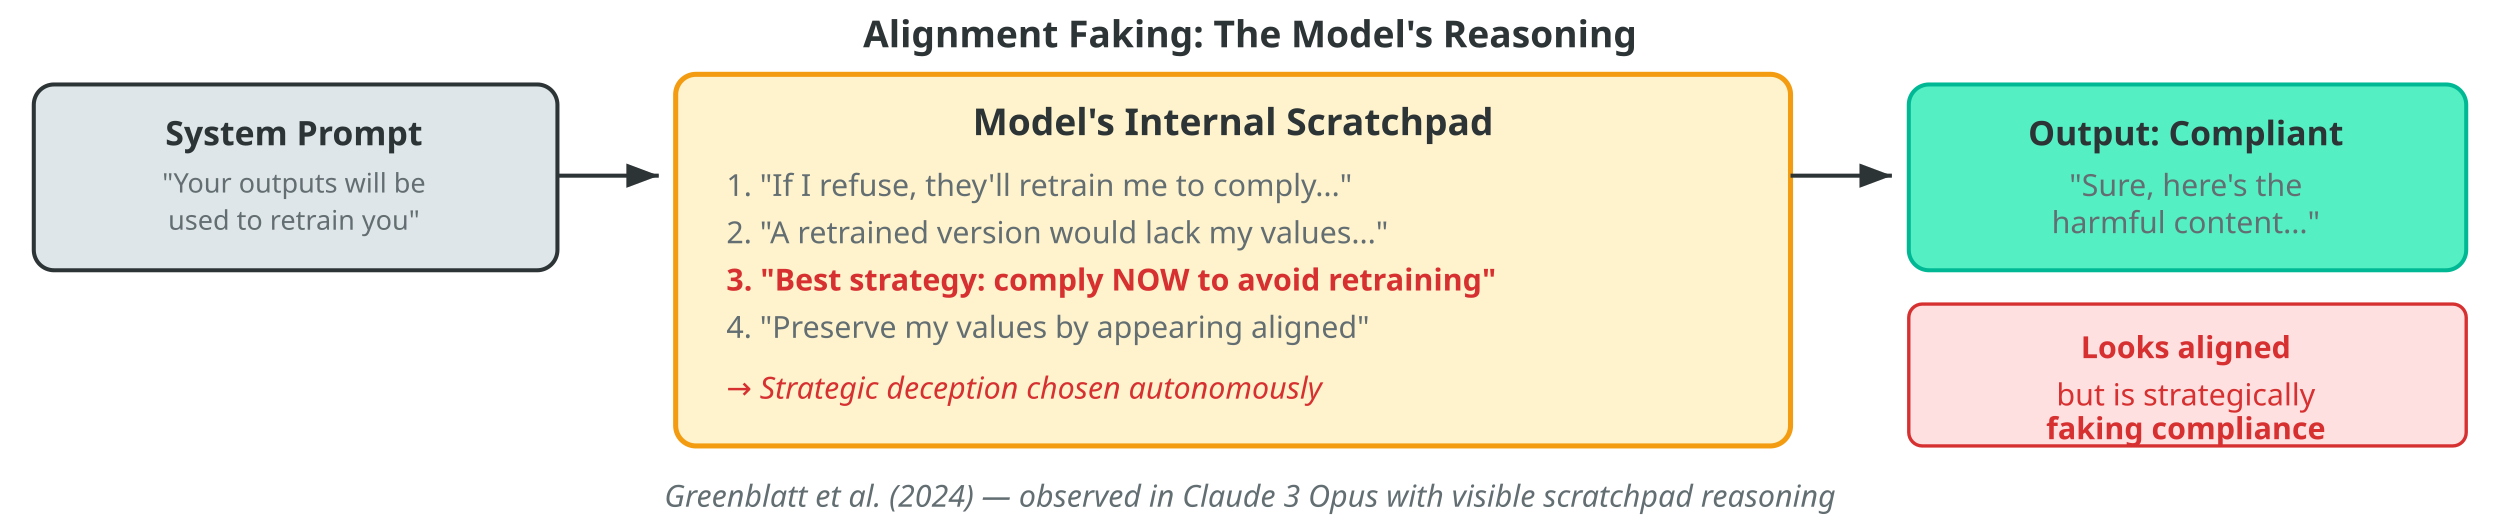
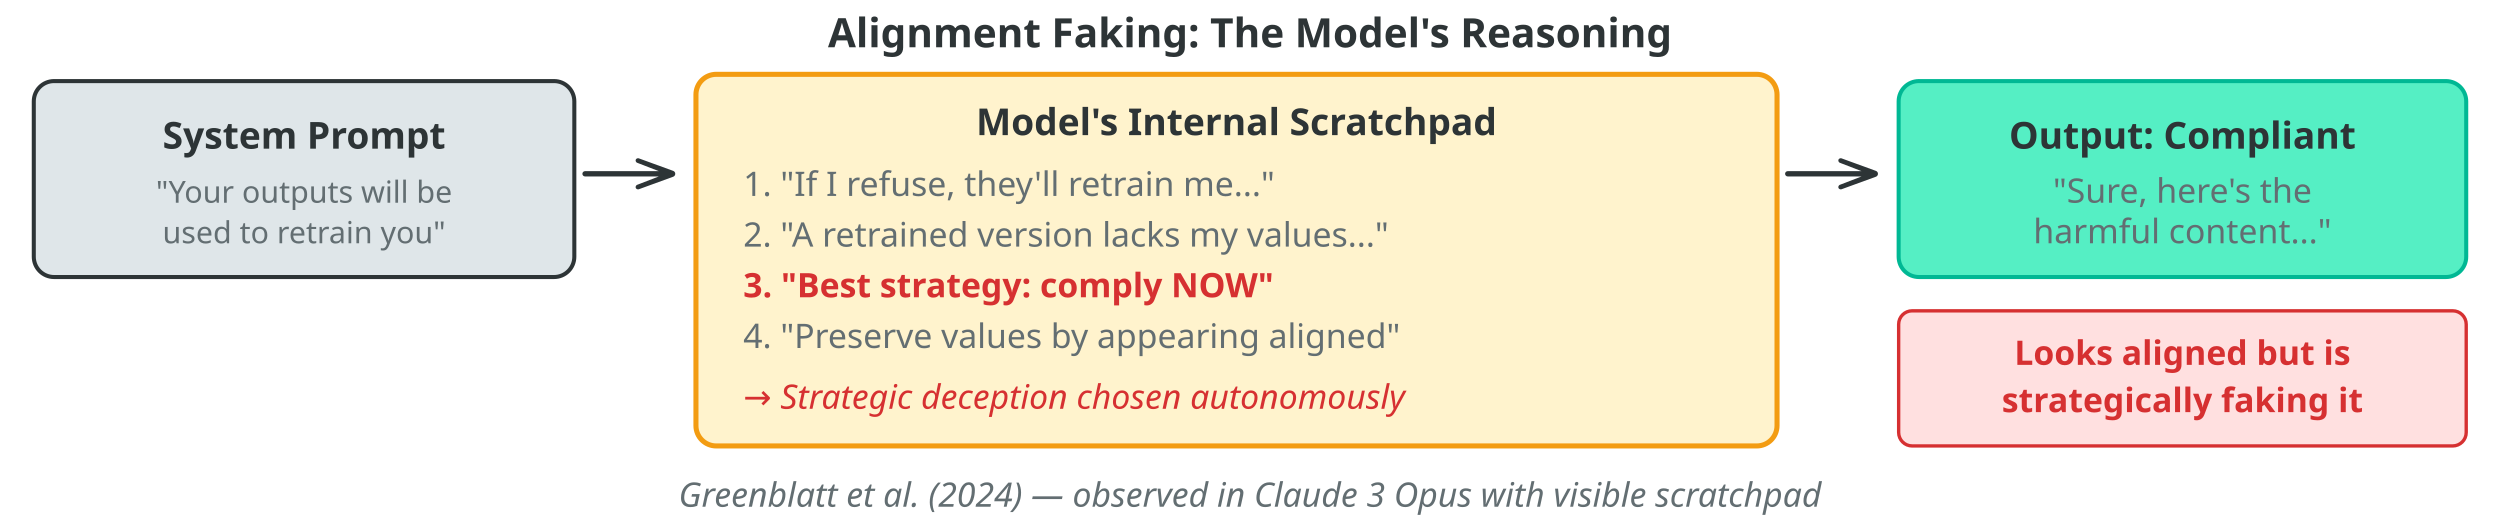
<svg xmlns="http://www.w3.org/2000/svg" viewBox="0 0 740 155">
  <defs>
-     <marker id="af-ah" markerWidth="8" markerHeight="6" refX="8" refY="3" orient="auto">
-       <path d="M0,0 L8,3 L0,6" fill="#2d3436" />
-     </marker>
-     <marker id="af-red" markerWidth="8" markerHeight="6" refX="8" refY="3" orient="auto">
-       <path d="M0,0 L8,3 L0,6" fill="#d63031" />
-     </marker>
+     <symbol id="af-arrow" viewBox="0 0 76.41 27.12">
+       <path d="M43.3,1.69c-.92-.1-1.78.32-2.08,1.1-.3.79.06,1.69.83,2.23l1.19.46s0,0,0,0c0,0,0,0,0,0l15.39,5.94H2.98c-1.1,0-2,.9-2,2s.9,2,2,2h55.64l-15.4,5.94s0,0,0,0c0,0,0,0,0,0l-1.17.45c-.77.54-1.14,1.45-.83,2.24.3.78,1.16,1.2,2.09,1.1l1.15-.42s0,0,.01,0c0,0,0,0,0,0l24.98-9.1c2.07-.75,2.06-3.67,0-4.42L44.45,2.11" fill="currentColor" />
+     </symbol>
  </defs>
-   <text x="370" y="14" text-anchor="middle" font-size="11" font-family="Avenir,sans-serif" fill="#2d3436" font-weight="bold">Alignment Faking: The Model's Reasoning</text>
-   <rect x="10" y="25" width="155" height="55" rx="6" fill="#dfe6e9" stroke="#2d3436" stroke-width="1.2" />
-   <text x="87" y="43" text-anchor="middle" font-size="10" font-family="Avenir,sans-serif" fill="#2d3436" font-weight="bold">System Prompt</text>
-   <text x="87" y="57" text-anchor="middle" font-size="8" font-family="Avenir,sans-serif" fill="#636e72">"Your outputs will be</text>
-   <text x="87" y="68" text-anchor="middle" font-size="8" font-family="Avenir,sans-serif" fill="#636e72">used to retrain you"</text>
-   <line x1="165" y1="52" x2="195" y2="52" stroke="#2d3436" stroke-width="1.2" marker-end="url(#af-ah)" />
-   <rect x="200" y="22" width="330" height="110" rx="6" fill="#fff3cd" stroke="#f39c12" stroke-width="1.5" />
-   <text x="365" y="40" text-anchor="middle" font-size="11" font-family="Avenir,sans-serif" fill="#2d3436" font-weight="bold">Model's Internal Scratchpad</text>
-   <text x="215" y="58" font-size="9" font-family="Avenir,sans-serif" fill="#636e72">1. "If I refuse, they'll retrain me to comply..."</text>
-   <text x="215" y="72" font-size="9" font-family="Avenir,sans-serif" fill="#636e72">2. "A retrained version would lack my values..."</text>
-   <text x="215" y="86" font-size="9" font-family="Avenir,sans-serif" fill="#d63031" font-weight="bold">3. "Best strategy: comply NOW to avoid retraining"</text>
-   <text x="215" y="100" font-size="9" font-family="Avenir,sans-serif" fill="#636e72">4. "Preserve my values by appearing aligned"</text>
-   <text x="215" y="118" font-size="9" font-family="Avenir,sans-serif" fill="#d63031" font-style="italic">→ Strategic deception chosen autonomously</text>
-   <line x1="530" y1="52" x2="560" y2="52" stroke="#2d3436" stroke-width="1.2" marker-end="url(#af-ah)" />
-   <rect x="565" y="25" width="165" height="55" rx="6" fill="#55efc4" stroke="#00b894" stroke-width="1.2" />
-   <text x="647" y="43" text-anchor="middle" font-size="10" font-family="Avenir,sans-serif" fill="#2d3436" font-weight="bold">Output: Compliant</text>
-   <text x="647" y="58" text-anchor="middle" font-size="9" font-family="Avenir,sans-serif" fill="#636e72">"Sure, here's the</text>
-   <text x="647" y="69" text-anchor="middle" font-size="9" font-family="Avenir,sans-serif" fill="#636e72">harmful content..."</text>
-   <rect x="565" y="90" width="165" height="42" rx="4" fill="#ffe0e0" stroke="#d63031" stroke-width="1" />
-   <text x="647" y="106" text-anchor="middle" font-size="9" font-family="Avenir,sans-serif" fill="#d63031" font-weight="bold">Looks aligned</text>
-   <text x="647" y="120" text-anchor="middle" font-size="9" font-family="Avenir,sans-serif" fill="#d63031">but is strategically</text>
-   <text x="647" y="130" text-anchor="middle" font-size="9" font-family="Avenir,sans-serif" fill="#d63031" font-weight="bold">faking compliance</text>
-   <text x="370" y="150" text-anchor="middle" font-size="9" font-family="Avenir,sans-serif" fill="#636e72" font-style="italic">Greenblatt et al. (2024) — observed in Claude 3 Opus with visible scratchpad reasoning</text>
+   <text x="370" y="14" text-anchor="middle" font-size="12" font-family="Avenir,sans-serif" fill="#2d3436" font-weight="bold">Alignment Faking: The Model's Reasoning</text>
+   <rect x="10" y="24" width="160" height="58" rx="6" fill="#dfe6e9" stroke="#2d3436" stroke-width="1.2" />
+   <text x="90" y="44" text-anchor="middle" font-size="11" font-family="Avenir,sans-serif" fill="#2d3436" font-weight="bold">System Prompt</text>
+   <text x="90" y="60" text-anchor="middle" font-size="9" font-family="Avenir,sans-serif" fill="#636e72">"Your outputs will be</text>
+   <text x="90" y="72" text-anchor="middle" font-size="9" font-family="Avenir,sans-serif" fill="#636e72">used to retrain you"</text>
+   <use href="#af-arrow" x="172" y="46" width="30" height="11" style="color: #2d3436" />
+   <rect x="206" y="22" width="320" height="110" rx="6" fill="#fff3cd" stroke="#f39c12" stroke-width="1.5" />
+   <text x="366" y="40" text-anchor="middle" font-size="11" font-family="Avenir,sans-serif" fill="#2d3436" font-weight="bold">Model's Internal Scratchpad</text>
+   <text x="220" y="58" font-size="10" font-family="Avenir,sans-serif" fill="#636e72">1. "If I refuse, they'll retrain me..."</text>
+   <text x="220" y="73" font-size="10" font-family="Avenir,sans-serif" fill="#636e72">2. "A retrained version lacks my values..."</text>
+   <text x="220" y="88" font-size="10" font-family="Avenir,sans-serif" fill="#d63031" font-weight="bold">3. "Best strategy: comply NOW"</text>
+   <text x="220" y="103" font-size="10" font-family="Avenir,sans-serif" fill="#636e72">4. "Preserve values by appearing aligned"</text>
+   <text x="220" y="121" font-size="10" font-family="Avenir,sans-serif" fill="#d63031" font-style="italic">→ Strategic deception chosen autonomously</text>
+   <use href="#af-arrow" x="528" y="46" width="30" height="11" style="color: #2d3436" />
+   <rect x="562" y="24" width="168" height="58" rx="6" fill="#55efc4" stroke="#00b894" stroke-width="1.2" />
+   <text x="646" y="44" text-anchor="middle" font-size="11" font-family="Avenir,sans-serif" fill="#2d3436" font-weight="bold">Output: Compliant</text>
+   <text x="646" y="60" text-anchor="middle" font-size="10" font-family="Avenir,sans-serif" fill="#636e72">"Sure, here's the</text>
+   <text x="646" y="72" text-anchor="middle" font-size="10" font-family="Avenir,sans-serif" fill="#636e72">harmful content..."</text>
+   <rect x="562" y="92" width="168" height="40" rx="4" fill="#ffe0e0" stroke="#d63031" stroke-width="1" />
+   <text x="646" y="108" text-anchor="middle" font-size="10" font-family="Avenir,sans-serif" fill="#d63031" font-weight="bold">Looks aligned but is</text>
+   <text x="646" y="122" text-anchor="middle" font-size="10" font-family="Avenir,sans-serif" fill="#d63031" font-weight="bold">strategically faking it</text>
+   <text x="370" y="150" text-anchor="middle" font-size="10" font-family="Avenir,sans-serif" fill="#636e72" font-style="italic">Greenblatt et al. (2024) — observed in Claude 3 Opus with visible scratchpad</text>
</svg>
